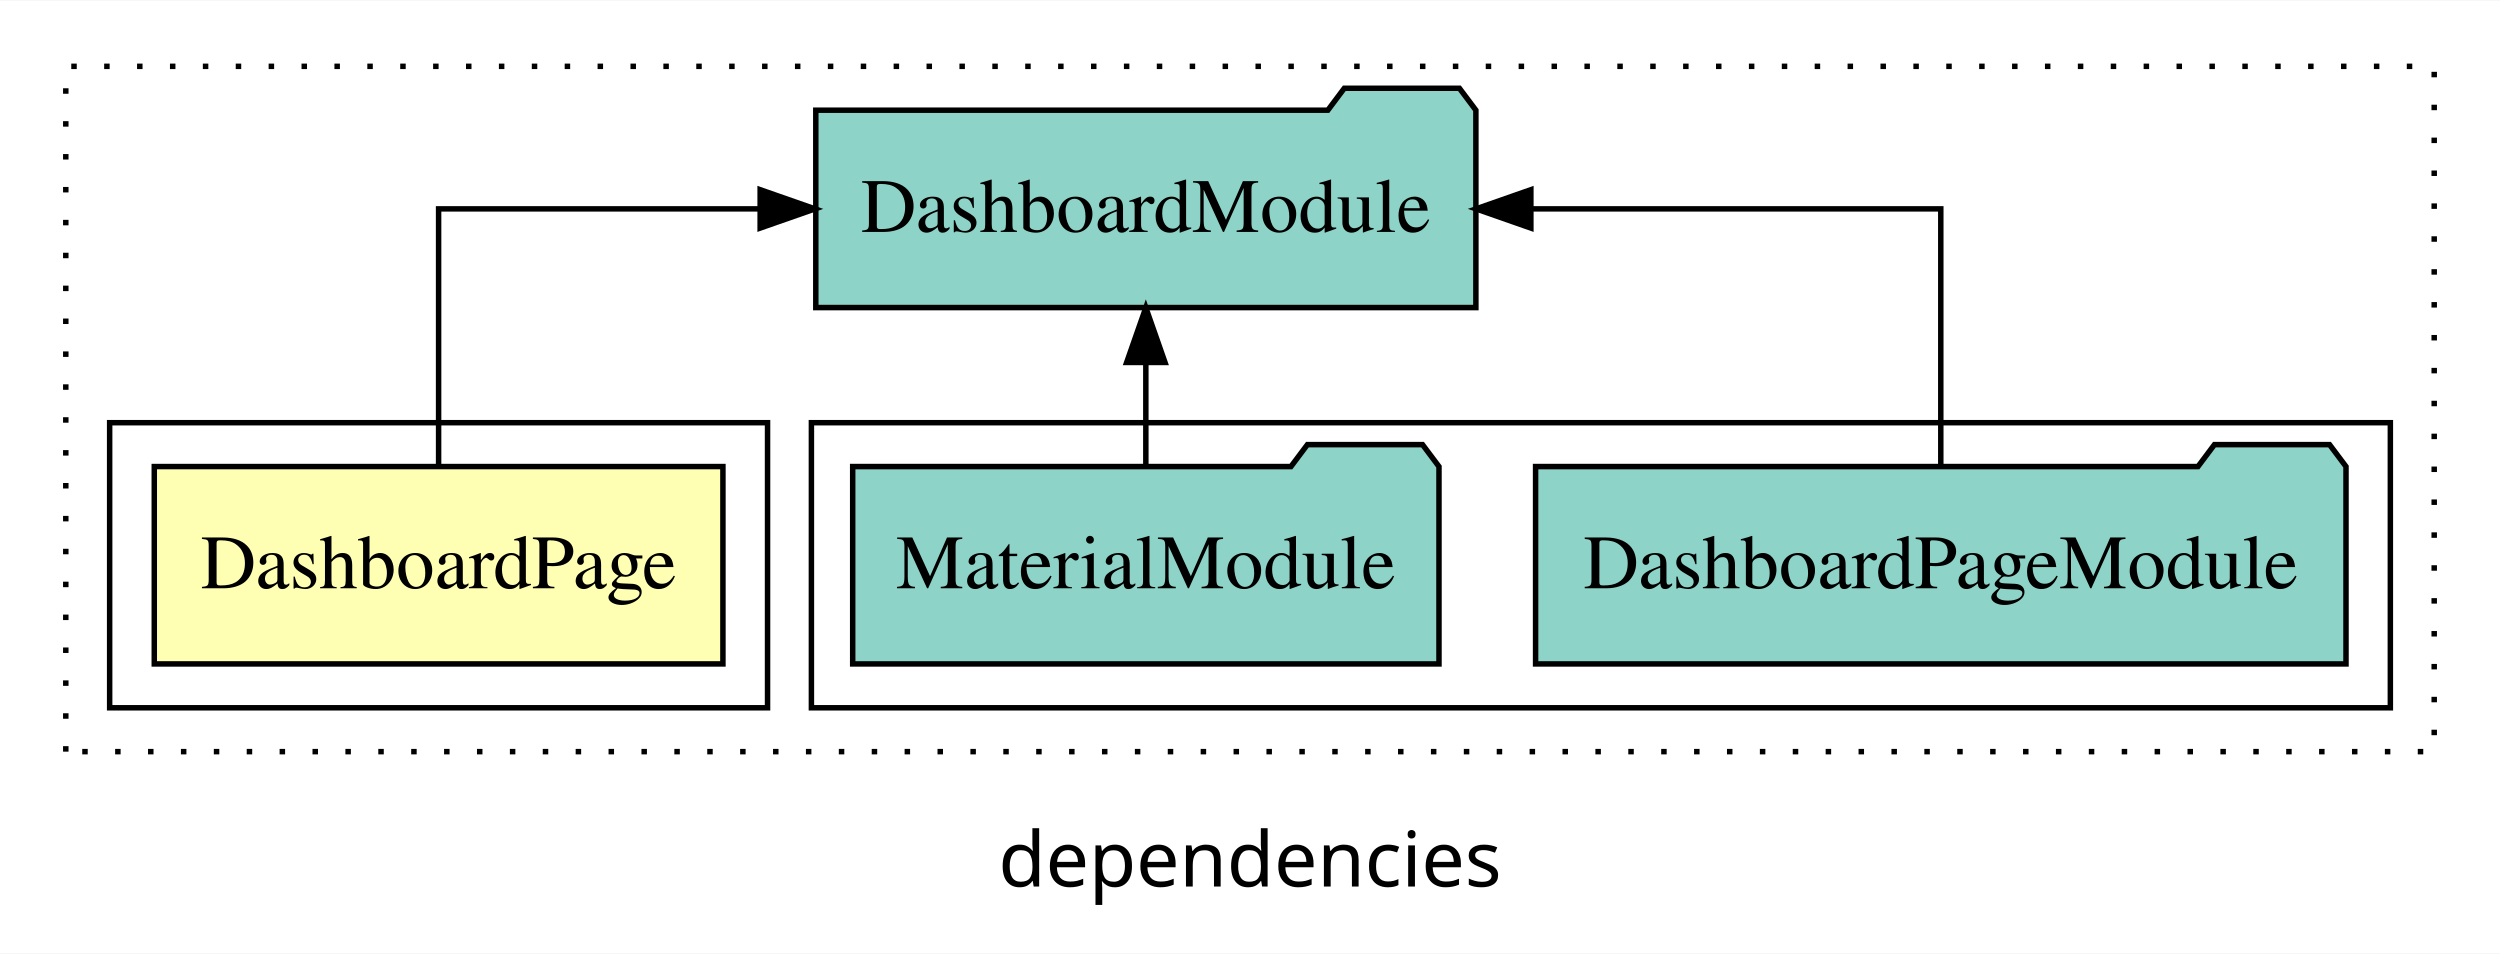
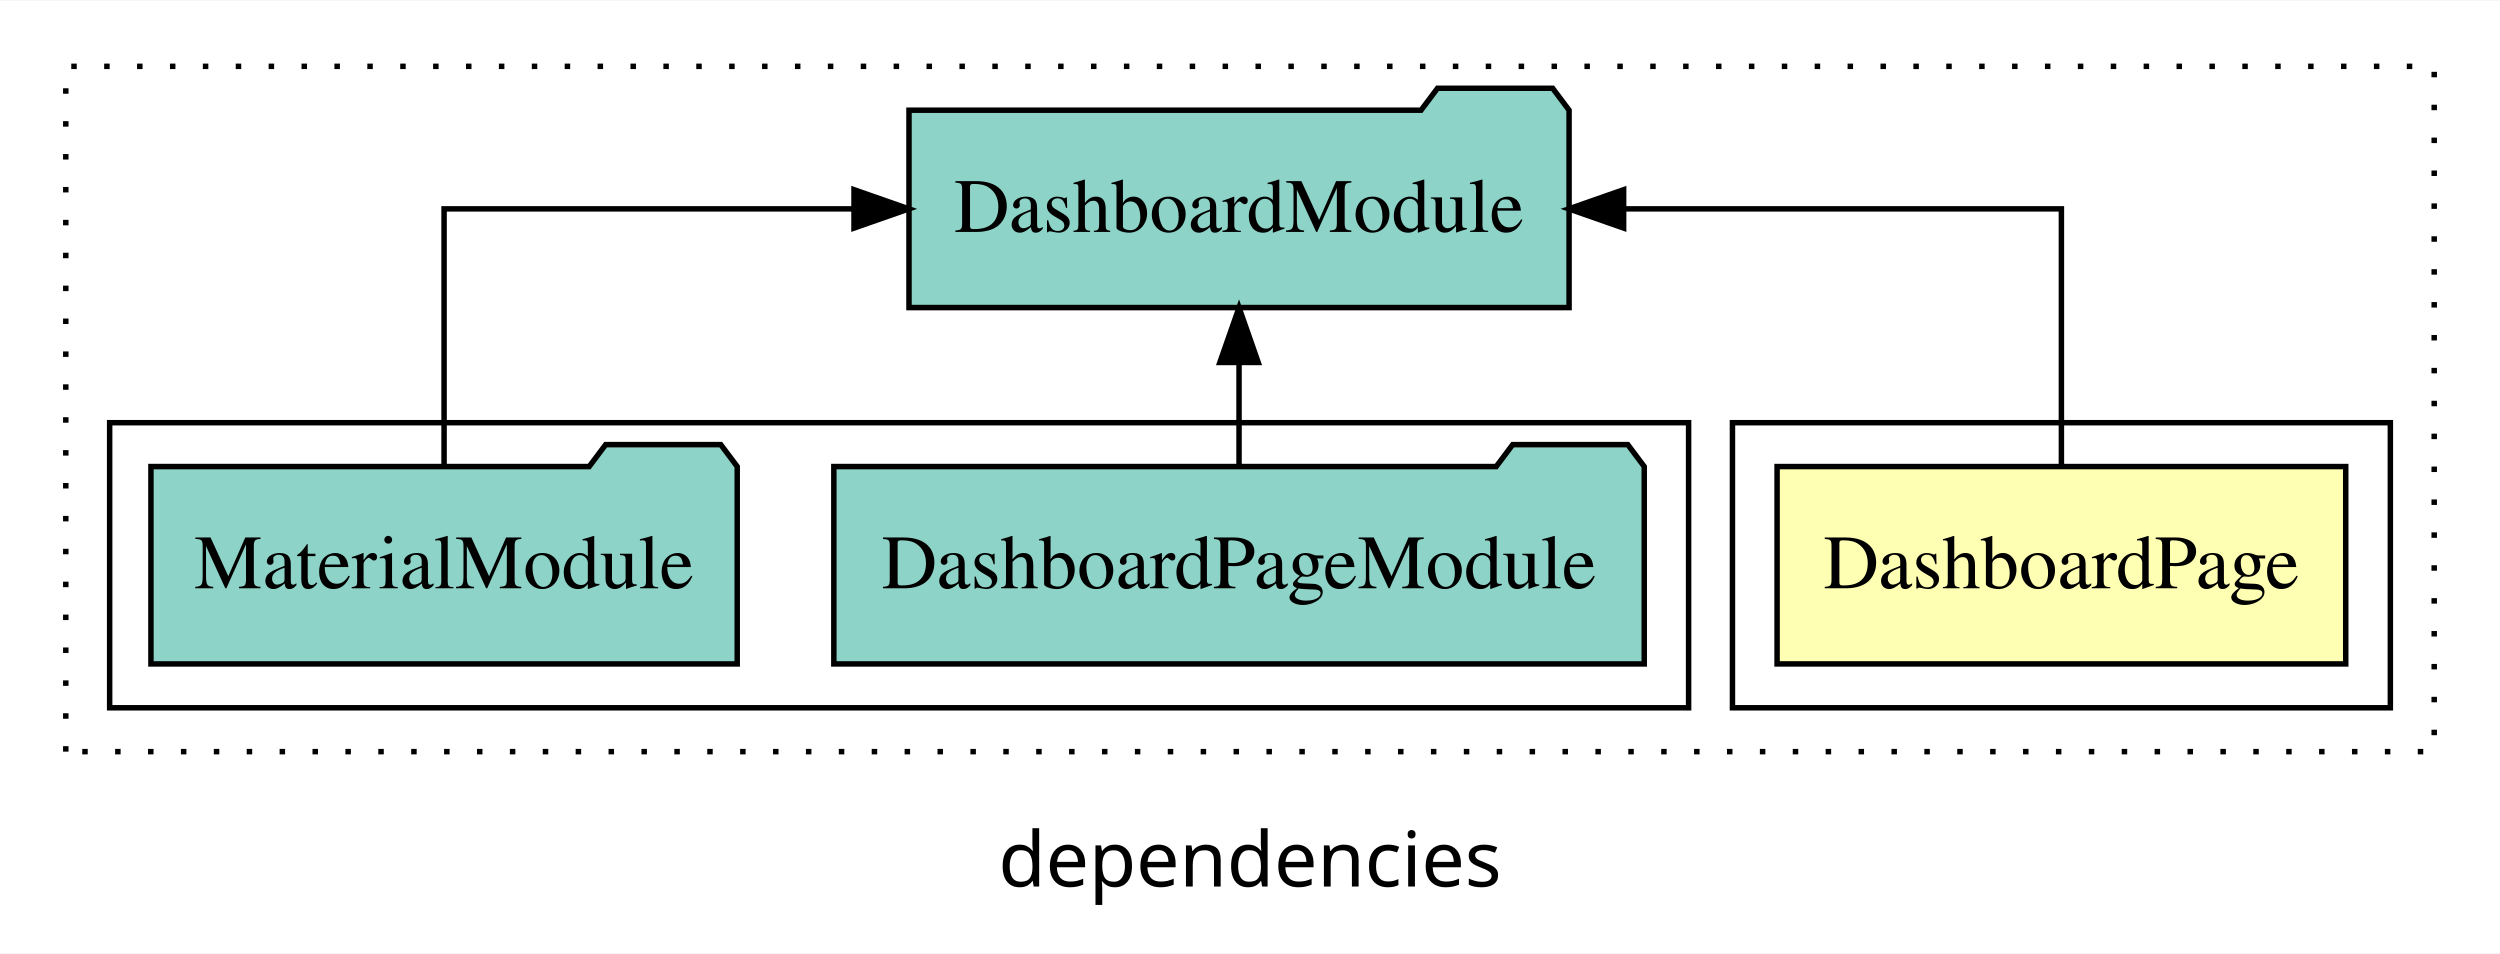
<svg xmlns="http://www.w3.org/2000/svg" width="456pt" height="174pt" viewBox="0.00 0.00 456.00 173.80">
  <g id="graph0" class="graph" transform="scale(1 1) rotate(0) translate(4 169.8)">
    <polygon fill="white" stroke="transparent" points="-4,4 -4,-169.8 452,-169.8 452,4 -4,4" />
    <text text-anchor="middle" x="224" y="-8.2" font-family="sans-serif" font-size="14.00">dependencies</text>
    <g id="clust1" class="cluster">
      <polygon fill="none" stroke="black" stroke-dasharray="1,5" points="8,-32.8 8,-157.8 440,-157.8 440,-32.8 8,-32.8" />
    </g>
+     <g id="clust2" class="cluster">
+       <polygon fill="none" stroke="black" points="312,-40.8 312,-92.8 432,-92.8 432,-40.8 312,-40.8" />
+     </g>
    <g id="clust4" class="cluster">
-       <polygon fill="none" stroke="black" points="144,-40.8 144,-92.8 432,-92.8 432,-40.8 144,-40.8" />
-     </g>
-     <g id="clust2" class="cluster">
-       <polygon fill="none" stroke="black" points="16,-40.8 16,-92.8 136,-92.8 136,-40.8 16,-40.8" />
+       <polygon fill="none" stroke="black" points="16,-40.8 16,-92.8 304,-92.8 304,-40.8 16,-40.8" />
    </g>
    <g id="node1" class="node">
-       <polygon fill="#ffffb3" stroke="black" points="127.86,-84.8 24.14,-84.8 24.14,-48.8 127.86,-48.8 127.86,-84.8" />
-       <text text-anchor="middle" x="76" y="-62.6" font-family="Times,serif" font-size="14.00">DashboardPage</text>
+       <polygon fill="#ffffb3" stroke="black" points="423.86,-84.8 320.14,-84.8 320.14,-48.8 423.86,-48.8 423.86,-84.8" />
+       <text text-anchor="middle" x="372" y="-62.6" font-family="Times,serif" font-size="14.00">DashboardPage</text>
    </g>
    <g id="node2" class="node">
-       <polygon fill="#8dd3c7" stroke="black" points="265.2,-149.8 262.2,-153.8 241.2,-153.8 238.2,-149.8 144.8,-149.8 144.8,-113.8 265.2,-113.8 265.2,-149.8" />
-       <text text-anchor="middle" x="205" y="-127.6" font-family="Times,serif" font-size="14.00">DashboardModule</text>
+       <polygon fill="#8dd3c7" stroke="black" points="282.2,-149.8 279.2,-153.8 258.2,-153.8 255.2,-149.8 161.8,-149.8 161.8,-113.8 282.2,-113.8 282.2,-149.8" />
+       <text text-anchor="middle" x="222" y="-127.6" font-family="Times,serif" font-size="14.00">DashboardModule</text>
    </g>
    <g id="edge1" class="edge">
-       <path fill="none" stroke="black" d="M76,-84.91C76,-104.14 76,-131.8 76,-131.8 76,-131.8 134.65,-131.8 134.65,-131.8" />
-       <polygon fill="black" stroke="black" points="134.65,-135.3 144.65,-131.8 134.65,-128.3 134.65,-135.3" />
+       <path fill="none" stroke="black" d="M372,-84.91C372,-104.14 372,-131.8 372,-131.8 372,-131.8 292.15,-131.8 292.15,-131.8" />
+       <polygon fill="black" stroke="black" points="292.15,-128.3 282.15,-131.8 292.15,-135.3 292.15,-128.3" />
    </g>
    <g id="node3" class="node">
-       <polygon fill="#8dd3c7" stroke="black" points="423.91,-84.8 420.91,-88.8 399.91,-88.8 396.91,-84.8 276.09,-84.8 276.09,-48.8 423.91,-48.8 423.91,-84.8" />
-       <text text-anchor="middle" x="350" y="-62.6" font-family="Times,serif" font-size="14.00">DashboardPageModule</text>
+       <polygon fill="#8dd3c7" stroke="black" points="295.91,-84.8 292.91,-88.8 271.91,-88.8 268.91,-84.8 148.09,-84.8 148.09,-48.8 295.91,-48.8 295.91,-84.8" />
+       <text text-anchor="middle" x="222" y="-62.6" font-family="Times,serif" font-size="14.00">DashboardPageModule</text>
    </g>
    <g id="edge2" class="edge">
-       <path fill="none" stroke="black" d="M350,-84.91C350,-104.14 350,-131.8 350,-131.8 350,-131.8 275.23,-131.8 275.23,-131.8" />
-       <polygon fill="black" stroke="black" points="275.23,-128.3 265.23,-131.8 275.23,-135.3 275.23,-128.3" />
+       <path fill="none" stroke="black" d="M222,-84.91C222,-84.91 222,-103.79 222,-103.79" />
+       <polygon fill="black" stroke="black" points="218.5,-103.79 222,-113.79 225.5,-103.79 218.5,-103.79" />
    </g>
    <g id="node4" class="node">
-       <polygon fill="#8dd3c7" stroke="black" points="258.47,-84.8 255.47,-88.8 234.47,-88.8 231.47,-84.8 151.53,-84.8 151.53,-48.8 258.47,-48.8 258.47,-84.8" />
-       <text text-anchor="middle" x="205" y="-62.6" font-family="Times,serif" font-size="14.00">MaterialModule</text>
+       <polygon fill="#8dd3c7" stroke="black" points="130.47,-84.8 127.47,-88.8 106.47,-88.8 103.47,-84.8 23.53,-84.8 23.53,-48.8 130.47,-48.8 130.47,-84.8" />
+       <text text-anchor="middle" x="77" y="-62.6" font-family="Times,serif" font-size="14.00">MaterialModule</text>
    </g>
    <g id="edge3" class="edge">
-       <path fill="none" stroke="black" d="M205,-84.91C205,-84.91 205,-103.79 205,-103.79" />
-       <polygon fill="black" stroke="black" points="201.5,-103.79 205,-113.79 208.5,-103.79 201.5,-103.79" />
+       <path fill="none" stroke="black" d="M77,-84.91C77,-104.14 77,-131.8 77,-131.8 77,-131.8 151.77,-131.8 151.77,-131.8" />
+       <polygon fill="black" stroke="black" points="151.77,-135.3 161.77,-131.8 151.77,-128.3 151.77,-135.3" />
    </g>
  </g>
</svg>
